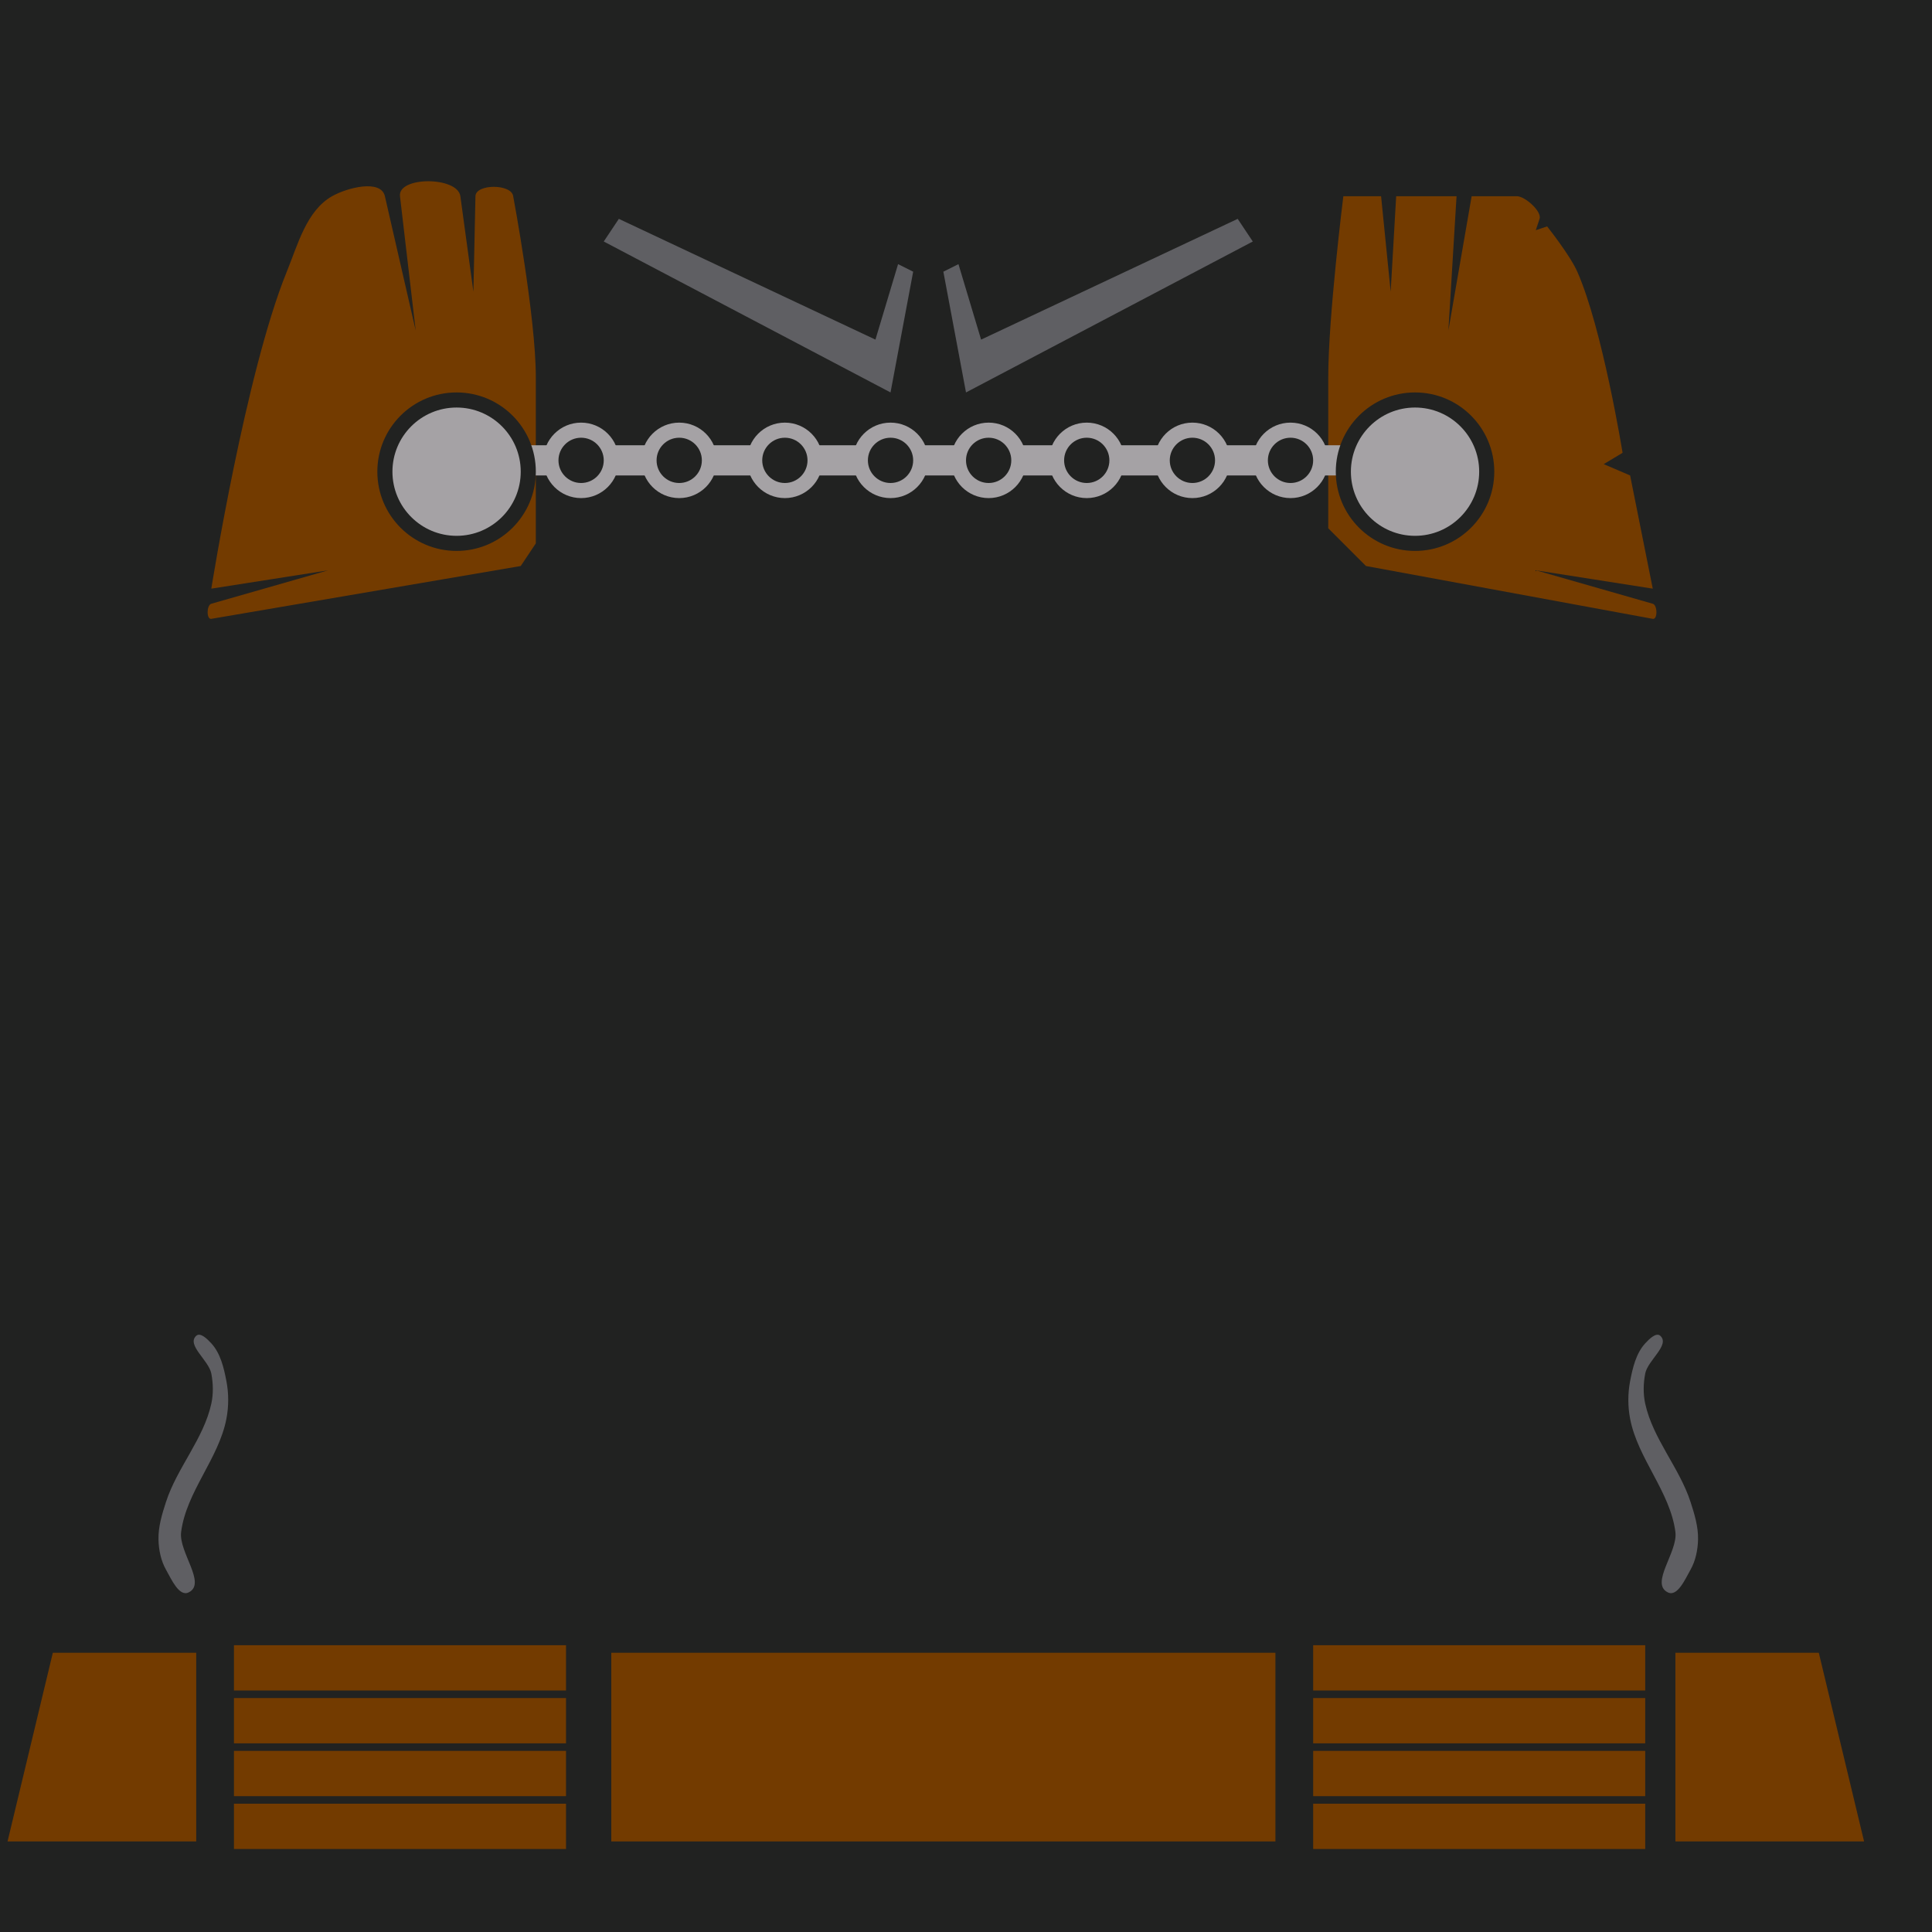
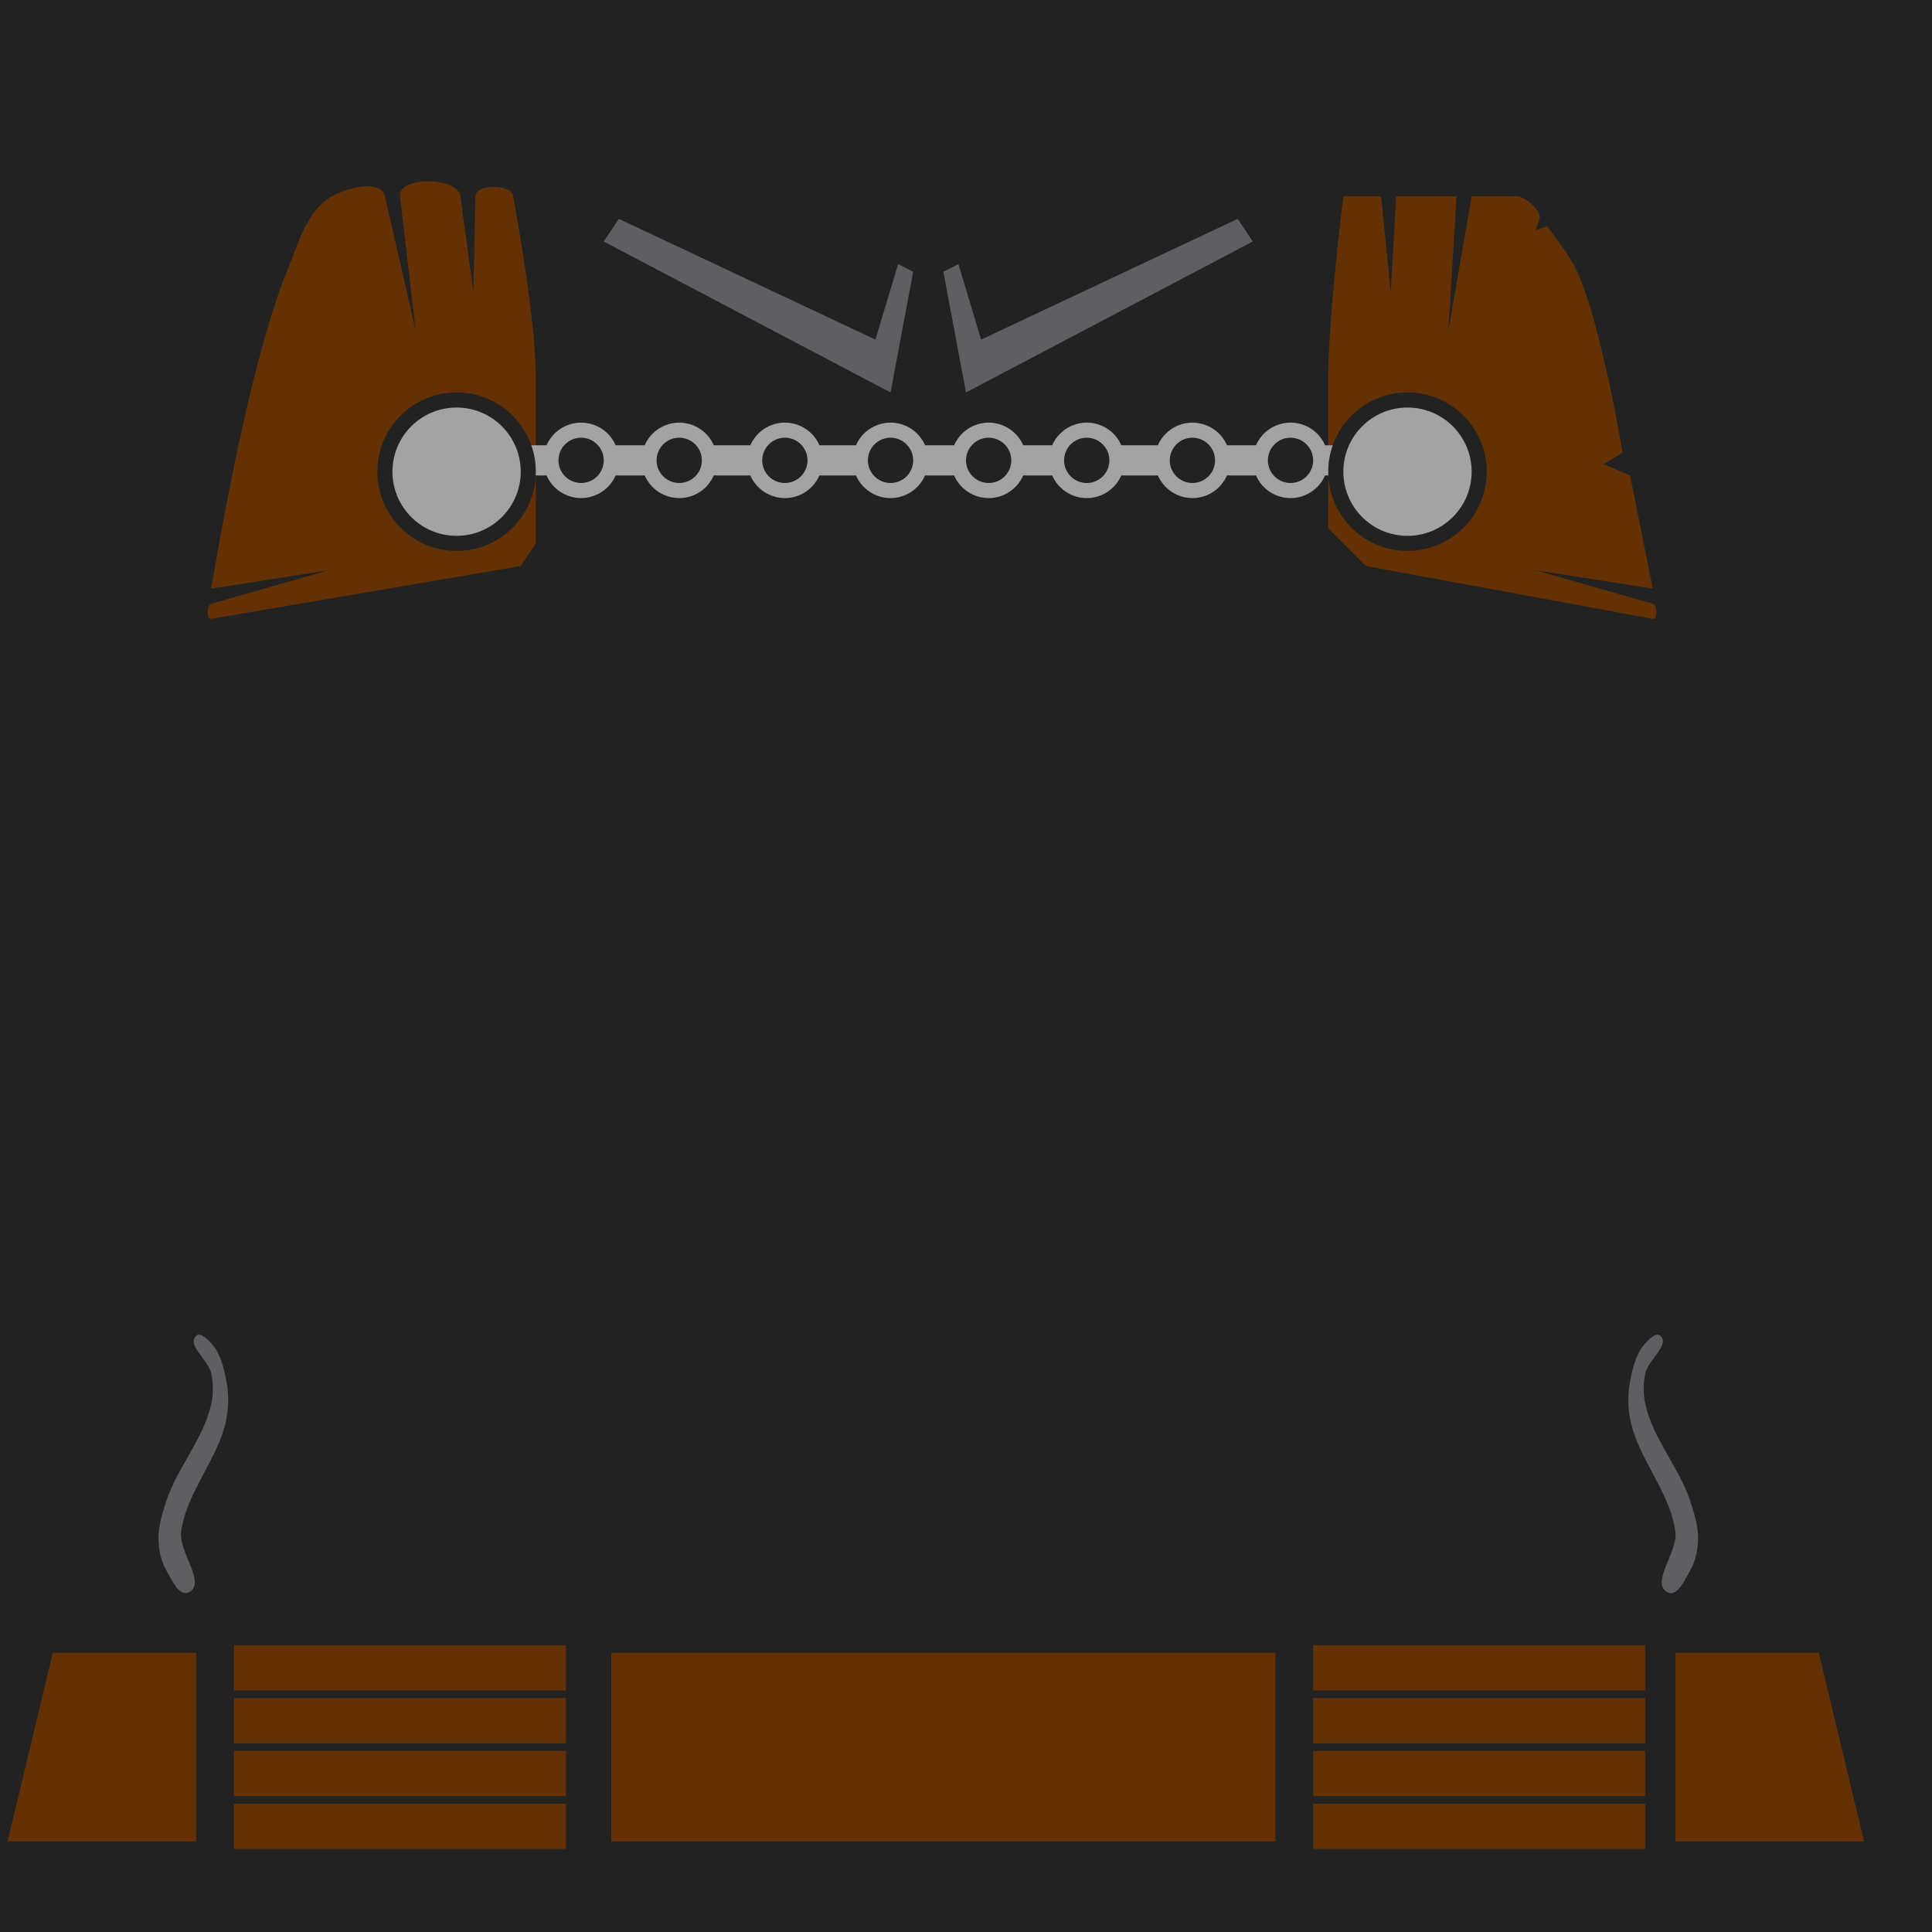
<svg xmlns="http://www.w3.org/2000/svg" width="512px" height="512px" viewBox="0 0 512 512" version="1.1" id="SVGRoot" xml:space="preserve">
  <defs id="defs6339" />
  <g id="layer1">
    <rect style="display:inline;fill:#212221;stroke-width:5.574;stroke-linejoin:round" id="rect6589" width="512" height="512" x="0" y="0" />
-     <path style="display:inline;fill:#733b00;fill-opacity:1;stroke-linejoin:round" d="m 138,150 4,-6 v -44 c 0,-16.125 -6,-48 -6,-48 -0.413,-3.308 -9.928,-3.333 -10,0 L 125.457,77.303 122,52 c -0.722,-5.284 -16.62,-5.297 -16,0 L 110.163,87.593 102,52 C 100.957,47.451 92.061,49.701 88,52 81.235,55.831 78.935,64.801 76,72 65.135,98.653 56,156 56,156 L 86.927,151.149 56,160 c -1.282,0.367 -1.314,4.224 0,4 z" id="path6654" />
-     <path style="display:inline;fill:#733b00;fill-opacity:1;stroke-linejoin:round" d="m 362,150 -10,-10 v -40 c 0,-16.055 4,-48 4,-48 h 10 L 368.543,77.303 370,52 h 16 L 383.837,87.593 390,52 h 12 c 2.108,0 6.667,4 6,6 l -1,3 3,-1 c 0,0 6.055,7.604 8,12 6.672,15.083 12,48 12,48 l -5,3 7,3 6,30 -30.927,-4.851 L 438,160 c 1.282,0.367 1.311,4.242 0,4 z" id="path6995" />
-     <rect style="display:inline;fill:#a5a2a5;stroke-width:2.198;stroke-linejoin:round;fill-opacity:1" id="rect7111" width="228" height="8" x="136" y="118" />
-     <circle style="display:inline;fill:#212221;stroke-width:1.461;stroke-linejoin:round" id="circle7103" cx="121" cy="125" r="21" />
-     <circle style="display:inline;fill:#a5a2a5;stroke-width:1.183;stroke-linejoin:round;fill-opacity:1" id="circle7105" cx="121" cy="125" r="17" />
-     <circle style="display:inline;fill:#a5a2a5;stroke-width:0.696;stroke-linejoin:round;fill-opacity:1" id="circle7107" cx="154" cy="122" r="10" />
-     <circle style="display:inline;fill:#212221;stroke-width:0.417;stroke-linejoin:round" id="circle7109" cx="154" cy="122" r="6" />
-     <circle style="display:inline;fill:#a5a2a5;stroke-width:0.696;stroke-linejoin:round;fill-opacity:1" id="circle7114" cx="180" cy="122" r="10" />
-     <circle style="display:inline;fill:#212221;stroke-width:0.417;stroke-linejoin:round" id="circle7116" cx="180" cy="122" r="6" />
-     <circle style="display:inline;fill:#a5a2a5;stroke-width:0.696;stroke-linejoin:round;fill-opacity:1" id="circle7118" cx="208" cy="122" r="10" />
-     <circle style="display:inline;fill:#212221;stroke-width:0.417;stroke-linejoin:round" id="circle7120" cx="208" cy="122" r="6" />
-     <circle style="display:inline;fill:#a5a2a5;stroke-width:0.696;stroke-linejoin:round;fill-opacity:1" id="circle7122" cx="236" cy="122" r="10" />
-     <circle style="display:inline;fill:#212221;stroke-width:0.417;stroke-linejoin:round" id="circle7124" cx="236" cy="122" r="6" />
-     <circle style="display:inline;fill:#a5a2a5;stroke-width:0.696;stroke-linejoin:round;fill-opacity:1" id="circle7126" cx="262" cy="122" r="10" />
-     <circle style="display:inline;fill:#212221;stroke-width:0.417;stroke-linejoin:round" id="circle7128" cx="262" cy="122" r="6" />
-     <circle style="display:inline;fill:#a5a2a5;stroke-width:0.696;stroke-linejoin:round;fill-opacity:1" id="circle7130" cx="288" cy="122" r="10" />
-     <circle style="display:inline;fill:#212221;stroke-width:0.417;stroke-linejoin:round" id="circle7132" cx="288" cy="122" r="6" />
-     <circle style="display:inline;fill:#a5a2a5;stroke-width:0.696;stroke-linejoin:round;fill-opacity:1" id="circle7134" cx="316" cy="122" r="10" />
-     <circle style="display:inline;fill:#212221;stroke-width:0.417;stroke-linejoin:round" id="circle7136" cx="316" cy="122" r="6" />
-     <circle style="display:inline;fill:#a5a2a5;stroke-width:0.696;stroke-linejoin:round;fill-opacity:1" id="circle7138" cx="342" cy="122" r="10" />
-     <circle style="display:inline;fill:#212221;stroke-width:0.417;stroke-linejoin:round" id="circle7140" cx="342" cy="122" r="6" />
-     <circle style="display:inline;fill:#212221;stroke-width:1.461;stroke-linejoin:round" id="circle7142" cx="375" cy="125" r="21" />
-     <circle style="display:inline;fill:#a5a2a5;stroke-width:1.183;stroke-linejoin:round;fill-opacity:1" id="circle7144" cx="375" cy="125" r="17" />
-     <path style="fill:#5f5f63;stroke-linejoin:round;fill-opacity:1" d="m 242,72 -6,32 -76,-40 4,-6 68,32 6,-20 z" id="path7210" />
-     <path style="fill:#5f5f63;stroke-linejoin:round;fill-opacity:1" d="m 250,72 6,32 76,-40 -4,-6 -68,32 -6,-20 z" id="path7275" />
-     <path style="fill:#5f5f63;fill-opacity:1;stroke:none;stroke-width:5;stroke-linecap:round;stroke-linejoin:bevel;stroke-dasharray:none;stroke-opacity:1" d="m 50,422 c 4.828,-2.361 -2.687,-10.669 -2,-16 1.376,-10.682 9.963,-19.424 12,-30 0.63,-3.273 0.63,-6.727 0,-10 -0.679,-3.525 -1.569,-7.358 -4,-10 -1.009,-1.097 -2.903,-3.009 -4,-2 -2.642,2.431 3.321,6.475 4,10 0.504,2.619 0.572,5.395 0,8 -2.048,9.323 -9.044,16.924 -12,26 -1.053,3.232 -2.081,6.602 -2,10 0.065,2.748 0.646,5.608 2,8 1.394,2.461 3.459,7.243 6,6 z" id="path8020" />
-     <path style="fill:#5f5f63;fill-opacity:1;stroke:none;stroke-width:5;stroke-linecap:round;stroke-linejoin:bevel;stroke-dasharray:none;stroke-opacity:1" d="m 442,422 c -4.828,-2.361 2.687,-10.669 2,-16 -1.376,-10.682 -9.963,-19.424 -12,-30 -0.63,-3.273 -0.63,-6.727 0,-10 0.679,-3.525 1.569,-7.358 4,-10 1.009,-1.097 2.903,-3.009 4,-2 2.642,2.431 -3.321,6.475 -4,10 -0.504,2.619 -0.572,5.395 0,8 2.048,9.323 9.044,16.924 12,26 1.053,3.232 2.081,6.602 2,10 -0.065,2.748 -0.646,5.608 -2,8 -1.394,2.461 -3.459,7.243 -6,6 z" id="path8085" />
-     <path style="fill:#733b00;fill-opacity:1;stroke:none;stroke-width:5;stroke-linecap:round;stroke-linejoin:bevel;stroke-dasharray:none;stroke-opacity:1" d="M 52,488 V 438 H 14 L 2,488 Z" id="path8087" />
-     <path style="fill:#733b00;fill-opacity:1;stroke:none;stroke-width:5;stroke-linecap:round;stroke-linejoin:bevel;stroke-dasharray:none;stroke-opacity:1" d="m 444,488 v -50 h 38 l 12,50 z" id="path8089" />
-     <rect style="fill:#733b00;fill-opacity:1;stroke:none;stroke-width:5.885;stroke-linecap:round;stroke-linejoin:bevel;stroke-dasharray:none;stroke-opacity:1" id="rect8143" width="176" height="50" x="162" y="438" ry="0" />
-     <rect style="fill:#733b00;fill-opacity:1;stroke:none;stroke-width:2.039;stroke-linecap:round;stroke-linejoin:bevel;stroke-dasharray:none;stroke-opacity:1" id="rect8145" width="88" height="12" x="62" y="436" ry="0" />
-     <rect style="fill:#733b00;fill-opacity:1;stroke:none;stroke-width:2.039;stroke-linecap:round;stroke-linejoin:bevel;stroke-dasharray:none;stroke-opacity:1" id="rect8153" width="88" height="12" x="62" y="478" ry="0" />
-     <rect style="fill:#733b00;fill-opacity:1;stroke:none;stroke-width:2.039;stroke-linecap:round;stroke-linejoin:bevel;stroke-dasharray:none;stroke-opacity:1" id="rect8155" width="88" height="12" x="62" y="464" ry="0" />
-     <rect style="fill:#733b00;fill-opacity:1;stroke:none;stroke-width:2.039;stroke-linecap:round;stroke-linejoin:bevel;stroke-dasharray:none;stroke-opacity:1" id="rect8157" width="88" height="12" x="62" y="450" ry="0" />
-     <rect style="fill:#733b00;fill-opacity:1;stroke:none;stroke-width:2.039;stroke-linecap:round;stroke-linejoin:bevel;stroke-dasharray:none;stroke-opacity:1" id="rect8159" width="88" height="12" x="348" y="436" ry="0" />
-     <rect style="fill:#733b00;fill-opacity:1;stroke:none;stroke-width:2.039;stroke-linecap:round;stroke-linejoin:bevel;stroke-dasharray:none;stroke-opacity:1" id="rect8161" width="88" height="12" x="348" y="478" ry="0" />
-     <rect style="fill:#733b00;fill-opacity:1;stroke:none;stroke-width:2.039;stroke-linecap:round;stroke-linejoin:bevel;stroke-dasharray:none;stroke-opacity:1" id="rect8163" width="88" height="12" x="348" y="464" ry="0" />
-     <rect style="fill:#733b00;fill-opacity:1;stroke:none;stroke-width:2.039;stroke-linecap:round;stroke-linejoin:bevel;stroke-dasharray:none;stroke-opacity:1" id="rect8165" width="88" height="12" x="348" y="450" ry="0" />
+     <g id="g352">
+       <path style="display:inline;fill:#633104;fill-opacity:1;stroke-linejoin:round" d="m 138,150 4,-6 v -44 c 0,-16.125 -6,-48 -6,-48 -0.413,-3.308 -9.928,-3.333 -10,0 L 125.457,77.303 122,52 c -0.722,-5.284 -16.62,-5.297 -16,0 L 110.163,87.593 102,52 C 100.957,47.451 92.061,49.701 88,52 81.235,55.831 78.935,64.801 76,72 65.135,98.653 56,156 56,156 L 86.927,151.149 56,160 c -1.282,0.367 -1.314,4.224 0,4 z" id="path6654" />
+       <path style="display:inline;fill:#633104;fill-opacity:1;stroke-linejoin:round" d="m 362,150 -10,-10 v -40 c 0,-16.055 4,-48 4,-48 h 10 L 368.543,77.303 370,52 h 16 L 383.837,87.593 390,52 h 12 c 2.108,0 6.667,4 6,6 l -1,3 3,-1 c 0,0 6.055,7.604 8,12 6.672,15.083 12,48 12,48 l -5,3 7,3 6,30 -30.927,-4.851 L 438,160 c 1.282,0.367 1.311,4.242 0,4 z" id="path6995" />
+     </g>
+     <g id="g348">
+       <path id="rect7111" style="display:inline;fill:#a5a2a5;stroke-width:2.198;stroke-linejoin:round;fill-opacity:1" d="M 154 112 A 10 10 0 0 0 144.846 118 L 136 118 L 136 126 L 144.846 126 A 10 10 0 0 0 154 132 A 10 10 0 0 0 163.154 126 L 170.846 126 A 10 10 0 0 0 180 132 A 10 10 0 0 0 189.154 126 L 198.846 126 A 10 10 0 0 0 208 132 A 10 10 0 0 0 217.154 126 L 226.846 126 A 10 10 0 0 0 236 132 A 10 10 0 0 0 245.154 126 L 252.846 126 A 10 10 0 0 0 262 132 A 10 10 0 0 0 271.154 126 L 278.846 126 A 10 10 0 0 0 288 132 A 10 10 0 0 0 297.154 126 L 306.846 126 A 10 10 0 0 0 316 132 A 10 10 0 0 0 325.154 126 L 332.846 126 A 10 10 0 0 0 342 132 A 10 10 0 0 0 351.154 126 L 364 126 L 364 118 L 351.162 118 A 10 10 0 0 0 342 112 A 10 10 0 0 0 332.846 118 L 325.162 118 A 10 10 0 0 0 316 112 A 10 10 0 0 0 306.846 118 L 297.162 118 A 10 10 0 0 0 288 112 A 10 10 0 0 0 278.846 118 L 271.162 118 A 10 10 0 0 0 262 112 A 10 10 0 0 0 252.846 118 L 245.162 118 A 10 10 0 0 0 236 112 A 10 10 0 0 0 226.846 118 L 217.162 118 A 10 10 0 0 0 208 112 A 10 10 0 0 0 198.846 118 L 189.162 118 A 10 10 0 0 0 180 112 A 10 10 0 0 0 170.846 118 L 163.162 118 A 10 10 0 0 0 154 112 z M 154 116 A 6 6 0 0 1 160 122 A 6 6 0 0 1 154 128 A 6 6 0 0 1 148 122 A 6 6 0 0 1 154 116 z M 180 116 A 6 6 0 0 1 186 122 A 6 6 0 0 1 180 128 A 6 6 0 0 1 174 122 A 6 6 0 0 1 180 116 z M 208 116 A 6 6 0 0 1 214 122 A 6 6 0 0 1 208 128 A 6 6 0 0 1 202 122 A 6 6 0 0 1 208 116 z M 236 116 A 6 6 0 0 1 242 122 A 6 6 0 0 1 236 128 A 6 6 0 0 1 230 122 A 6 6 0 0 1 236 116 z M 262 116 A 6 6 0 0 1 268 122 A 6 6 0 0 1 262 128 A 6 6 0 0 1 256 122 A 6 6 0 0 1 262 116 z M 288 116 A 6 6 0 0 1 294 122 A 6 6 0 0 1 288 128 A 6 6 0 0 1 282 122 A 6 6 0 0 1 288 116 z M 316 116 A 6 6 0 0 1 322 122 A 6 6 0 0 1 316 128 A 6 6 0 0 1 310 122 A 6 6 0 0 1 316 116 z M 342 116 A 6 6 0 0 1 348 122 A 6 6 0 0 1 342 128 A 6 6 0 0 1 336 122 A 6 6 0 0 1 342 116 z " />
+       <circle style="display:inline;fill:#212221;stroke-width:1.461;stroke-linejoin:round" id="circle7103" cx="121" cy="125" r="21" />
+       <circle style="display:inline;fill:#a5a2a5;stroke-width:1.183;stroke-linejoin:round;fill-opacity:1" id="circle7105" cx="121" cy="125" r="17" />
+       <circle style="display:inline;fill:#212221;stroke-width:1.461;stroke-linejoin:round" id="circle7142" cx="373" cy="125" r="21" />
+       <circle style="display:inline;fill:#a5a2a5;fill-opacity:1;stroke-width:1.183;stroke-linejoin:round" id="circle7144" cx="373" cy="125" r="17" />
+     </g>
+     <g id="g334">
+       <path id="path7210" style="fill:#5f5f63;stroke-linejoin:round;fill-opacity:1" d="M 164 58 L 160 64 L 236 104 L 242 72 L 238 70 L 232 90 L 164 58 z M 328 58 L 260 90 L 254 70 L 250 72 L 256 104 L 332 64 L 328 58 z " />
+       <path id="path8020" style="fill:#5f5f63;fill-opacity:1;stroke:none;stroke-width:5;stroke-linecap:round;stroke-linejoin:bevel;stroke-dasharray:none;stroke-opacity:1" d="M 52.689 353.715 C 52.439 353.723 52.206 353.811 52 354 C 49.358 356.431 55.321 360.475 56 364 C 56.504 366.619 56.572 369.395 56 372 C 53.952 381.323 46.956 388.924 44 398 C 42.947 401.232 41.919 404.602 42 408 C 42.065 410.748 42.646 413.608 44 416 C 45.394 418.461 47.459 423.243 50 422 C 54.828 419.639 47.313 411.331 48 406 C 49.376 395.318 57.963 386.576 60 376 C 60.63 372.727 60.63 369.273 60 366 C 59.321 362.475 58.431 358.642 56 356 C 55.18 355.109 53.775 353.678 52.689 353.715 z M 439.311 353.715 C 438.225 353.678 436.82 355.109 436 356 C 433.569 358.642 432.679 362.475 432 366 C 431.37 369.273 431.37 372.727 432 376 C 434.037 386.576 442.624 395.318 444 406 C 444.687 411.331 437.172 419.639 442 422 C 444.541 423.243 446.606 418.461 448 416 C 449.354 413.608 449.935 410.748 450 408 C 450.081 404.602 449.053 401.232 448 398 C 445.044 388.924 438.048 381.323 436 372 C 435.428 369.395 435.496 366.619 436 364 C 436.679 360.475 442.642 356.431 440 354 C 439.794 353.811 439.561 353.723 439.311 353.715 z " />
+     </g>
+     <path id="path8087" style="fill:#633104;fill-opacity:1;stroke:none;stroke-width:5;stroke-linecap:round;stroke-linejoin:bevel;stroke-dasharray:none;stroke-opacity:1" d="M 62 436 L 62 448 L 150 448 L 150 436 L 62 436 z M 348 436 L 348 448 L 436 448 L 436 436 L 348 436 z M 14 438 L 2 488 L 52 488 L 52 438 L 14 438 z M 162 438 L 162 488 L 338 488 L 338 438 L 162 438 z M 444 438 L 444 488 L 494 488 L 482 438 L 444 438 z M 62 450 L 62 462 L 150 462 L 150 450 L 62 450 z M 348 450 L 348 462 L 436 462 L 436 450 L 348 450 z M 62 464 L 62 476 L 150 476 L 150 464 L 62 464 z M 348 464 L 348 476 L 436 476 L 436 464 L 348 464 z M 62 478 L 62 490 L 150 490 L 150 478 L 62 478 z M 348 478 L 348 490 L 436 490 L 436 478 L 348 478 z " />
  </g>
</svg>
